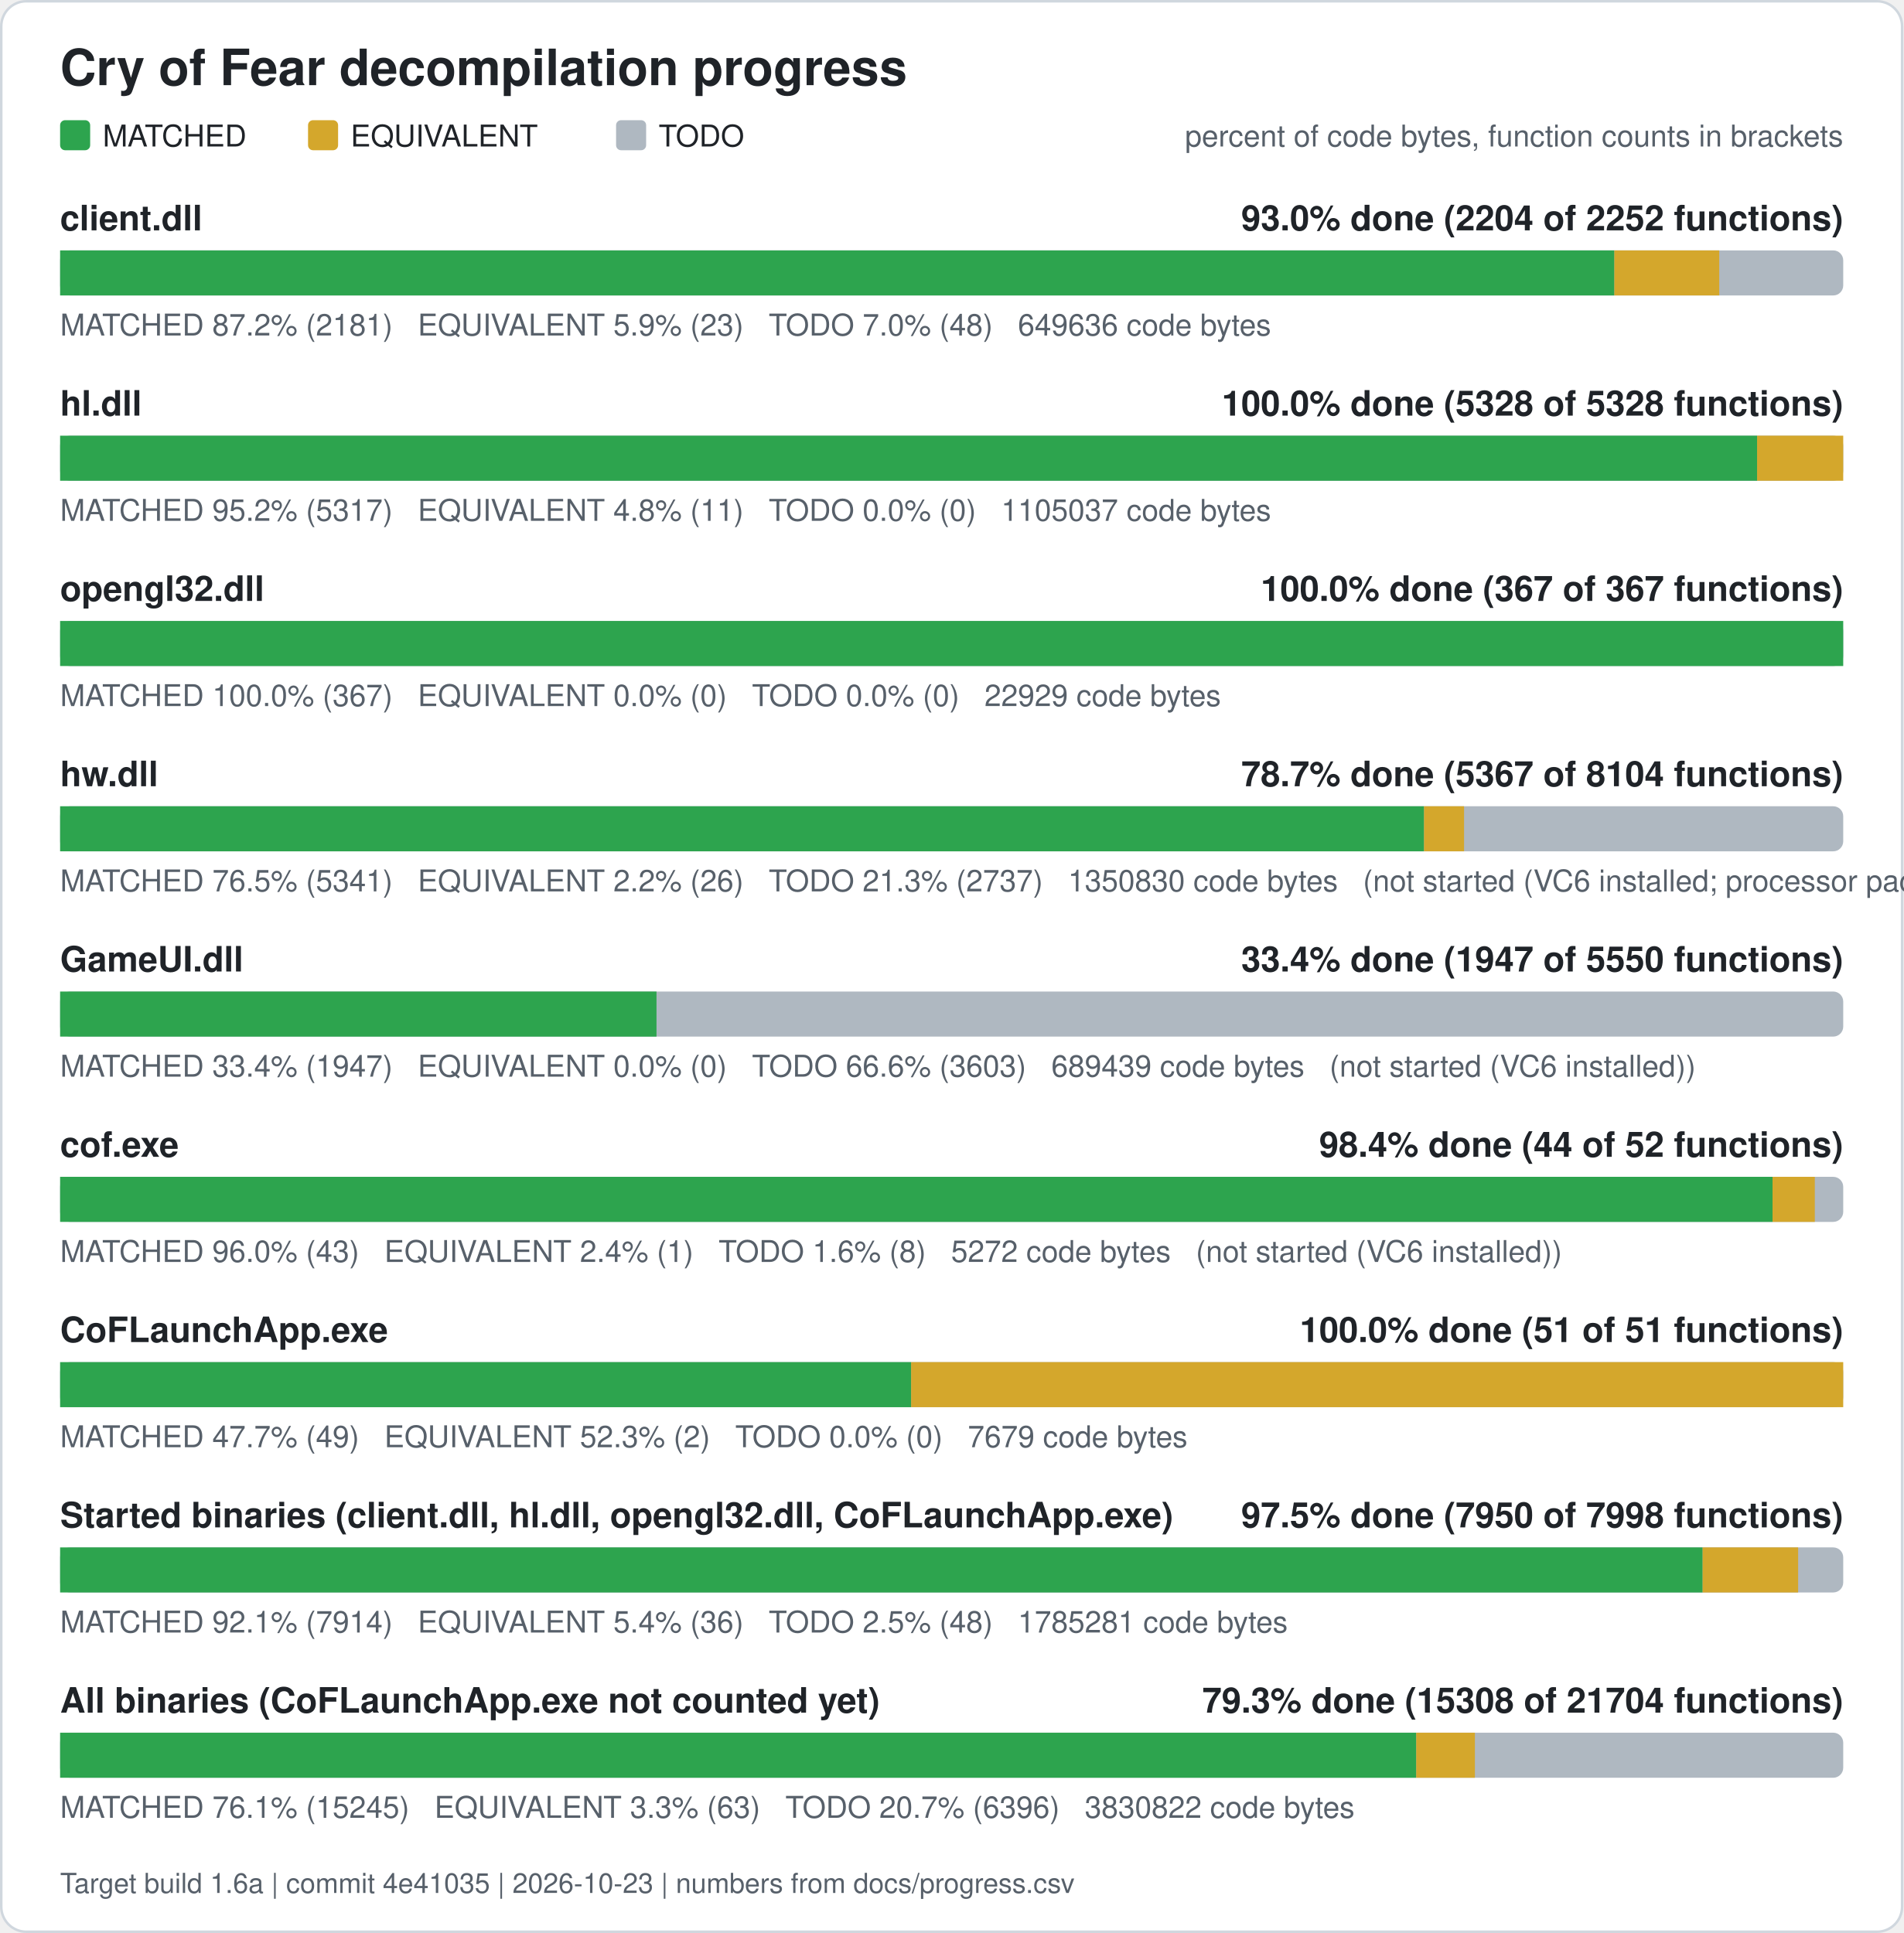
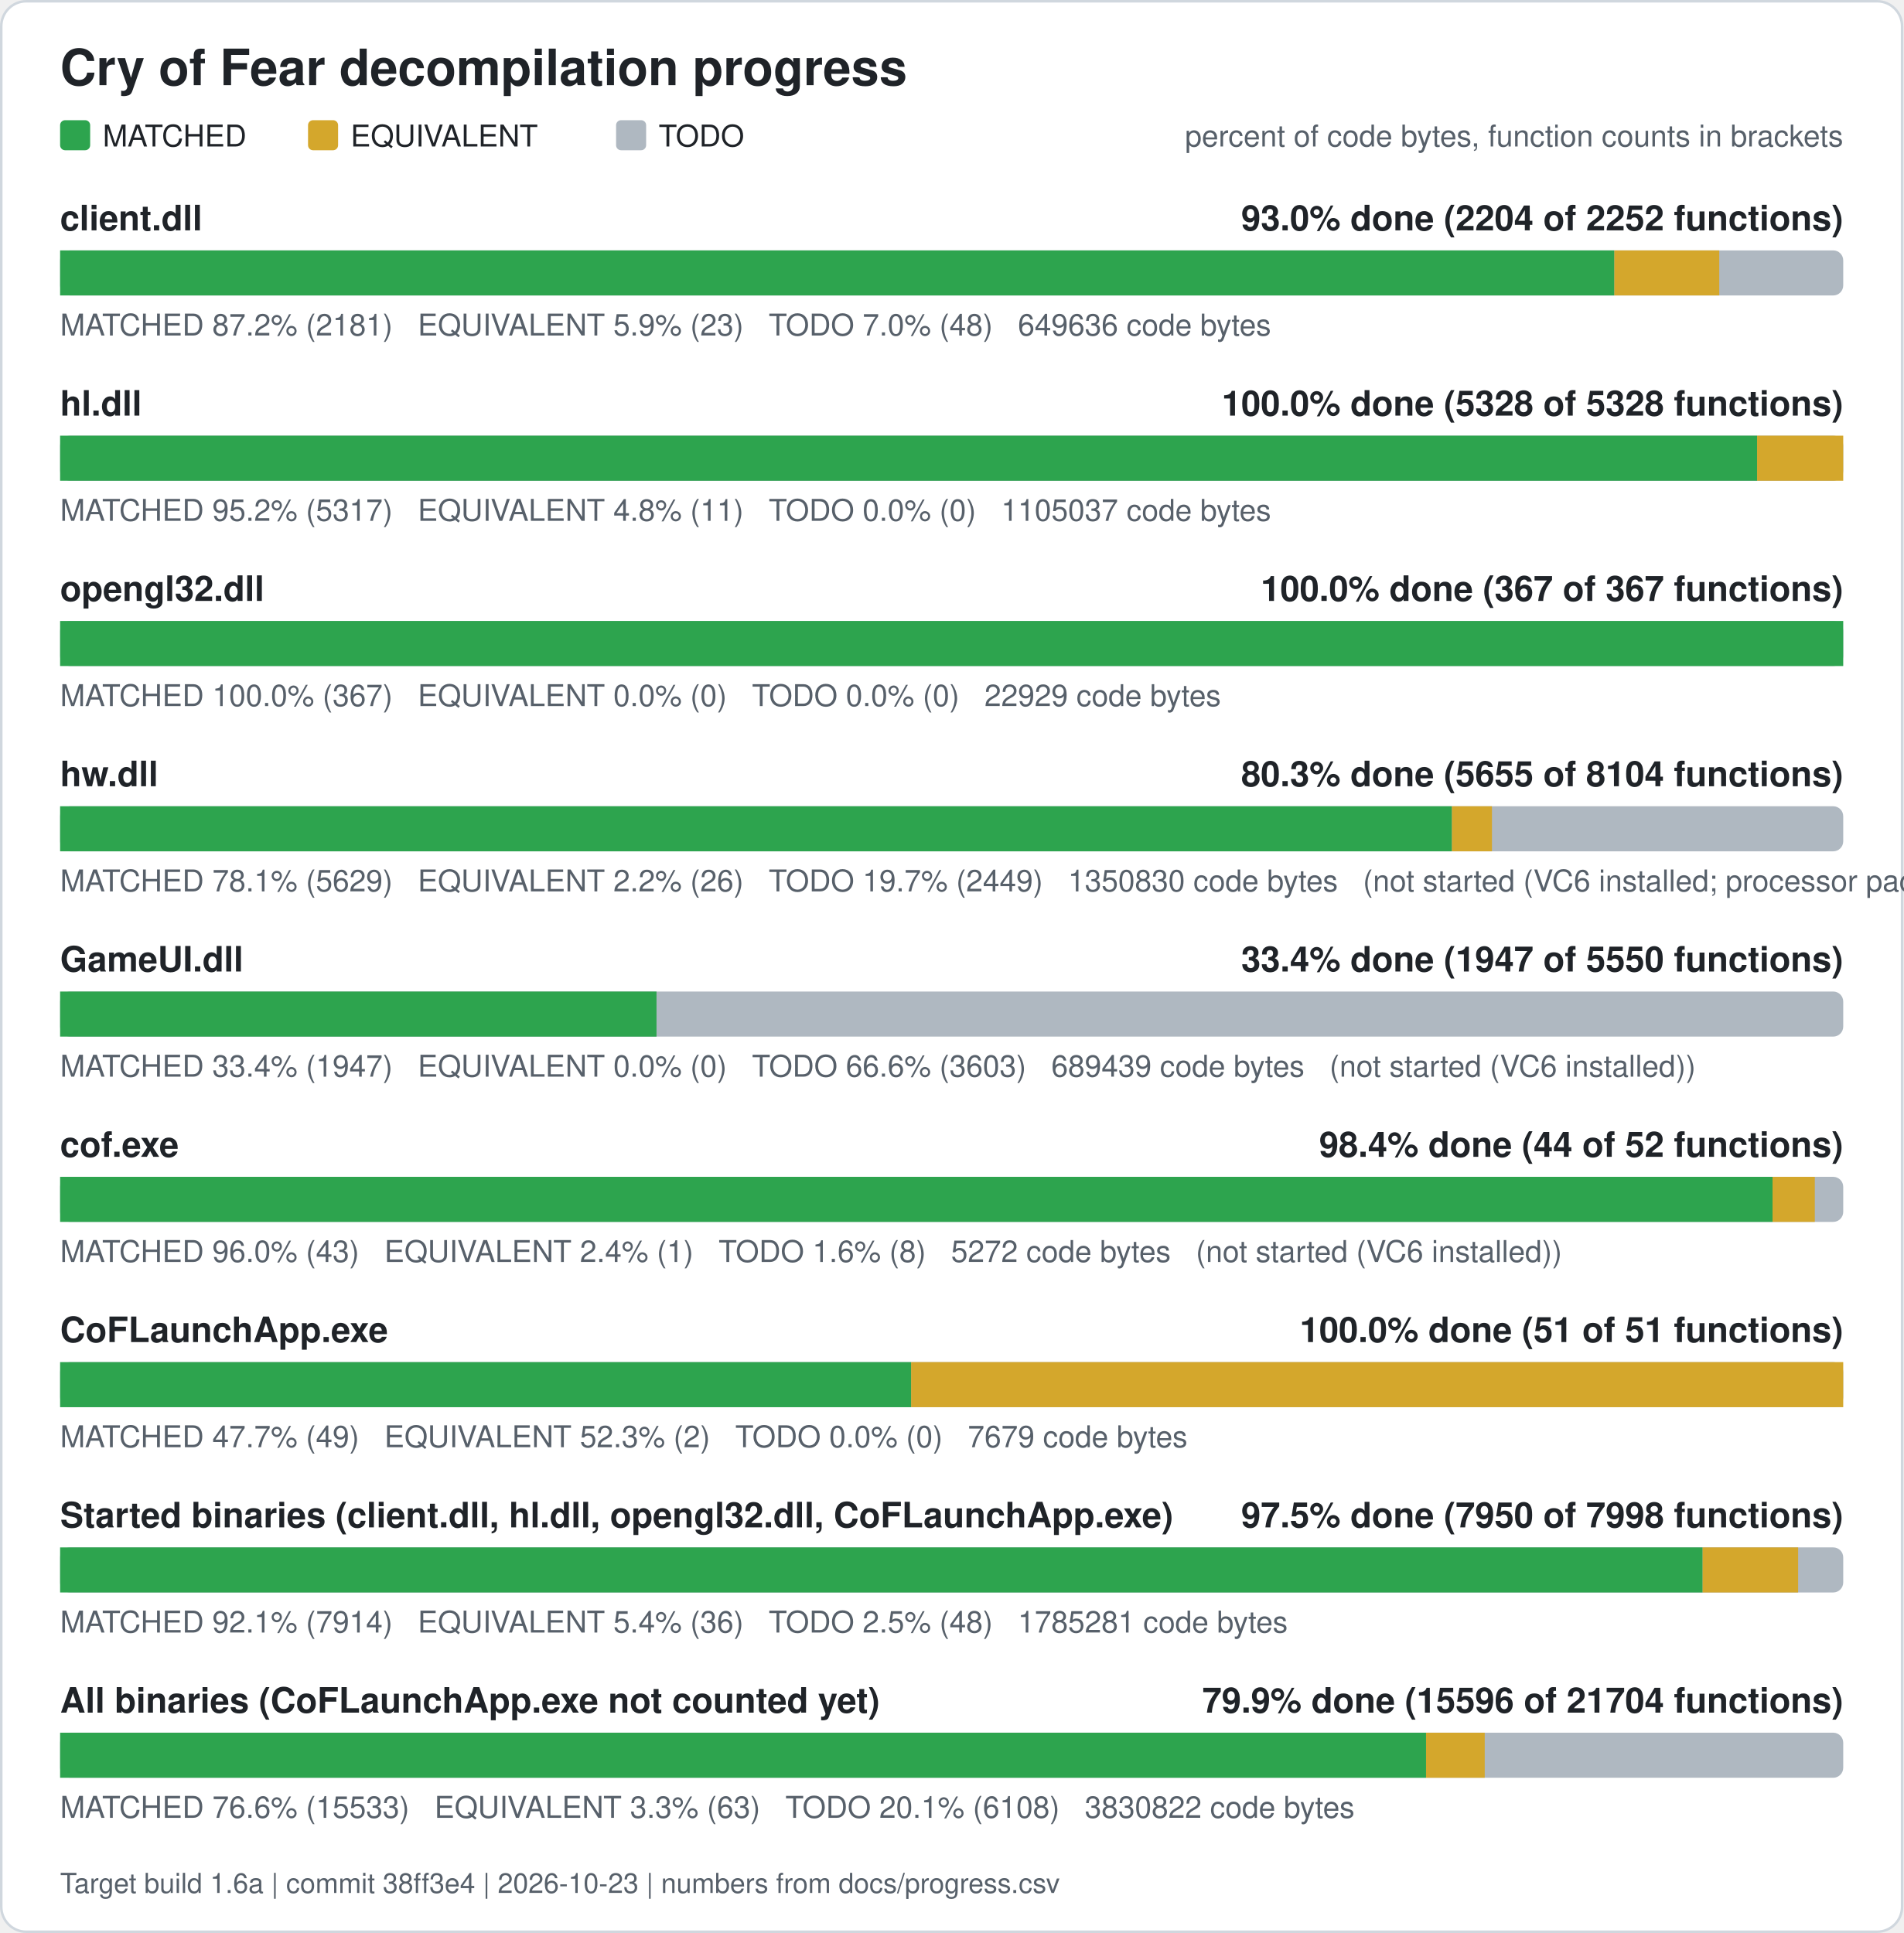
<svg xmlns="http://www.w3.org/2000/svg" width="760" height="772" viewBox="0 0 760 772" role="img" aria-label="Cry of Fear decompilation progress">
  <rect x="0.5" y="0.5" width="759" height="771" rx="10" fill="#ffffff" stroke="#d0d7de" />
  <text x="24" y="34" font-family="Segoe UI, Helvetica, Arial, sans-serif" font-size="20" font-weight="600" fill="#1f2328">Cry of Fear decompilation progress</text>
  <rect x="24" y="48" width="12" height="12" rx="2" fill="#2da44e" />
  <text x="41" y="58.5" font-family="Segoe UI, Helvetica, Arial, sans-serif" font-size="12" fill="#1f2328">MATCHED</text>
  <rect x="123" y="48" width="12" height="12" rx="2" fill="#d4a72c" />
  <text x="140" y="58.5" font-family="Segoe UI, Helvetica, Arial, sans-serif" font-size="12" fill="#1f2328">EQUIVALENT</text>
  <rect x="246" y="48" width="12" height="12" rx="2" fill="#afb8c1" />
  <text x="263" y="58.5" font-family="Segoe UI, Helvetica, Arial, sans-serif" font-size="12" fill="#1f2328">TODO</text>
  <text x="736" y="58.5" font-family="Segoe UI, Helvetica, Arial, sans-serif" font-size="12" fill="#57606a" text-anchor="end">percent of code bytes, function counts in brackets</text>
  <text x="24" y="92" font-family="Segoe UI, Helvetica, Arial, sans-serif" font-size="14" font-weight="600" fill="#1f2328">client.dll</text>
  <text x="736" y="92" font-family="Segoe UI, Helvetica, Arial, sans-serif" font-size="14" font-weight="600" fill="#1f2328" text-anchor="end">93.0% done (2204 of 2252 functions)</text>
  <rect x="24" y="100" width="712" height="18" rx="4" fill="#afb8c1" />
  <rect x="24.00" y="100" width="620.61" height="18" fill="#2da44e" />
  <rect x="644.61" y="100" width="41.89" height="18" fill="#d4a72c" />
  <text x="24" y="134" font-family="Segoe UI, Helvetica, Arial, sans-serif" font-size="12" fill="#57606a" xml:space="preserve">MATCHED 87.2% (2181)   EQUIVALENT 5.9% (23)   TODO 7.0% (48)   649636 code bytes</text>
  <text x="24" y="166" font-family="Segoe UI, Helvetica, Arial, sans-serif" font-size="14" font-weight="600" fill="#1f2328">hl.dll</text>
  <text x="736" y="166" font-family="Segoe UI, Helvetica, Arial, sans-serif" font-size="14" font-weight="600" fill="#1f2328" text-anchor="end">100.0% done (5328 of 5328 functions)</text>
  <rect x="24" y="174" width="712" height="18" rx="4" fill="#afb8c1" />
  <rect x="24.00" y="174" width="677.61" height="18" fill="#2da44e" />
  <rect x="701.61" y="174" width="34.39" height="18" fill="#d4a72c" />
  <text x="24" y="208" font-family="Segoe UI, Helvetica, Arial, sans-serif" font-size="12" fill="#57606a" xml:space="preserve">MATCHED 95.2% (5317)   EQUIVALENT 4.8% (11)   TODO 0.0% (0)   1105037 code bytes</text>
  <text x="24" y="240" font-family="Segoe UI, Helvetica, Arial, sans-serif" font-size="14" font-weight="600" fill="#1f2328">opengl32.dll</text>
  <text x="736" y="240" font-family="Segoe UI, Helvetica, Arial, sans-serif" font-size="14" font-weight="600" fill="#1f2328" text-anchor="end">100.0% done (367 of 367 functions)</text>
  <rect x="24" y="248" width="712" height="18" rx="4" fill="#afb8c1" />
  <rect x="24.00" y="248" width="712.00" height="18" fill="#2da44e" />
  <text x="24" y="282" font-family="Segoe UI, Helvetica, Arial, sans-serif" font-size="12" fill="#57606a" xml:space="preserve">MATCHED 100.0% (367)   EQUIVALENT 0.0% (0)   TODO 0.0% (0)   22929 code bytes</text>
  <text x="24" y="314" font-family="Segoe UI, Helvetica, Arial, sans-serif" font-size="14" font-weight="600" fill="#1f2328">hw.dll</text>
-   <text x="736" y="314" font-family="Segoe UI, Helvetica, Arial, sans-serif" font-size="14" font-weight="600" fill="#1f2328" text-anchor="end">78.7% done (5367 of 8104 functions)</text>
+   <text x="736" y="314" font-family="Segoe UI, Helvetica, Arial, sans-serif" font-size="14" font-weight="600" fill="#1f2328" text-anchor="end">80.3% done (5655 of 8104 functions)</text>
  <rect x="24" y="322" width="712" height="18" rx="4" fill="#afb8c1" />
-   <rect x="24.00" y="322" width="544.62" height="18" fill="#2da44e" />
-   <rect x="568.62" y="322" width="15.98" height="18" fill="#d4a72c" />
-   <text x="24" y="356" font-family="Segoe UI, Helvetica, Arial, sans-serif" font-size="12" fill="#57606a" xml:space="preserve">MATCHED 76.5% (5341)   EQUIVALENT 2.2% (26)   TODO 21.3% (2737)   1350830 code bytes   (not started (VC6 installed; processor pack and VS 2005 objects need those compilers))</text>
+   <rect x="24.00" y="322" width="555.76" height="18" fill="#2da44e" />
+   <rect x="579.76" y="322" width="15.98" height="18" fill="#d4a72c" />
+   <text x="24" y="356" font-family="Segoe UI, Helvetica, Arial, sans-serif" font-size="12" fill="#57606a" xml:space="preserve">MATCHED 78.1% (5629)   EQUIVALENT 2.2% (26)   TODO 19.7% (2449)   1350830 code bytes   (not started (VC6 installed; processor pack and VS 2005 objects need those compilers))</text>
  <text x="24" y="388" font-family="Segoe UI, Helvetica, Arial, sans-serif" font-size="14" font-weight="600" fill="#1f2328">GameUI.dll</text>
  <text x="736" y="388" font-family="Segoe UI, Helvetica, Arial, sans-serif" font-size="14" font-weight="600" fill="#1f2328" text-anchor="end">33.4% done (1947 of 5550 functions)</text>
  <rect x="24" y="396" width="712" height="18" rx="4" fill="#afb8c1" />
  <rect x="24.00" y="396" width="238.14" height="18" fill="#2da44e" />
  <text x="24" y="430" font-family="Segoe UI, Helvetica, Arial, sans-serif" font-size="12" fill="#57606a" xml:space="preserve">MATCHED 33.4% (1947)   EQUIVALENT 0.0% (0)   TODO 66.6% (3603)   689439 code bytes   (not started (VC6 installed))</text>
  <text x="24" y="462" font-family="Segoe UI, Helvetica, Arial, sans-serif" font-size="14" font-weight="600" fill="#1f2328">cof.exe</text>
  <text x="736" y="462" font-family="Segoe UI, Helvetica, Arial, sans-serif" font-size="14" font-weight="600" fill="#1f2328" text-anchor="end">98.4% done (44 of 52 functions)</text>
  <rect x="24" y="470" width="712" height="18" rx="4" fill="#afb8c1" />
  <rect x="24.00" y="470" width="683.77" height="18" fill="#2da44e" />
  <rect x="707.77" y="470" width="16.88" height="18" fill="#d4a72c" />
  <text x="24" y="504" font-family="Segoe UI, Helvetica, Arial, sans-serif" font-size="12" fill="#57606a" xml:space="preserve">MATCHED 96.0% (43)   EQUIVALENT 2.4% (1)   TODO 1.6% (8)   5272 code bytes   (not started (VC6 installed))</text>
  <text x="24" y="536" font-family="Segoe UI, Helvetica, Arial, sans-serif" font-size="14" font-weight="600" fill="#1f2328">CoFLaunchApp.exe</text>
  <text x="736" y="536" font-family="Segoe UI, Helvetica, Arial, sans-serif" font-size="14" font-weight="600" fill="#1f2328" text-anchor="end">100.0% done (51 of 51 functions)</text>
  <rect x="24" y="544" width="712" height="18" rx="4" fill="#afb8c1" />
  <rect x="24.00" y="544" width="339.82" height="18" fill="#2da44e" />
  <rect x="363.82" y="544" width="372.18" height="18" fill="#d4a72c" />
  <text x="24" y="578" font-family="Segoe UI, Helvetica, Arial, sans-serif" font-size="12" fill="#57606a" xml:space="preserve">MATCHED 47.7% (49)   EQUIVALENT 52.3% (2)   TODO 0.0% (0)   7679 code bytes</text>
  <text x="24" y="610" font-family="Segoe UI, Helvetica, Arial, sans-serif" font-size="14" font-weight="600" fill="#1f2328">Started binaries (client.dll, hl.dll, opengl32.dll, CoFLaunchApp.exe)</text>
  <text x="736" y="610" font-family="Segoe UI, Helvetica, Arial, sans-serif" font-size="14" font-weight="600" fill="#1f2328" text-anchor="end">97.5% done (7950 of 7998 functions)</text>
  <rect x="24" y="618" width="712" height="18" rx="4" fill="#afb8c1" />
  <rect x="24.00" y="618" width="655.86" height="18" fill="#2da44e" />
  <rect x="679.86" y="618" width="38.13" height="18" fill="#d4a72c" />
  <text x="24" y="652" font-family="Segoe UI, Helvetica, Arial, sans-serif" font-size="12" fill="#57606a" xml:space="preserve">MATCHED 92.1% (7914)   EQUIVALENT 5.4% (36)   TODO 2.5% (48)   1785281 code bytes</text>
  <text x="24" y="684" font-family="Segoe UI, Helvetica, Arial, sans-serif" font-size="14" font-weight="600" fill="#1f2328">All binaries (CoFLaunchApp.exe not counted yet)</text>
-   <text x="736" y="684" font-family="Segoe UI, Helvetica, Arial, sans-serif" font-size="14" font-weight="600" fill="#1f2328" text-anchor="end">79.3% done (15308 of 21704 functions)</text>
+   <text x="736" y="684" font-family="Segoe UI, Helvetica, Arial, sans-serif" font-size="14" font-weight="600" fill="#1f2328" text-anchor="end">79.9% done (15596 of 21704 functions)</text>
  <rect x="24" y="692" width="712" height="18" rx="4" fill="#afb8c1" />
-   <rect x="24.00" y="692" width="541.50" height="18" fill="#2da44e" />
-   <rect x="565.50" y="692" width="23.43" height="18" fill="#d4a72c" />
-   <text x="24" y="726" font-family="Segoe UI, Helvetica, Arial, sans-serif" font-size="12" fill="#57606a" xml:space="preserve">MATCHED 76.1% (15245)   EQUIVALENT 3.3% (63)   TODO 20.7% (6396)   3830822 code bytes</text>
-   <text x="24" y="756" font-family="Segoe UI, Helvetica, Arial, sans-serif" font-size="11" fill="#57606a">Target build 1.6a | commit 4e41035 | 2026-10-23 | numbers from docs/progress.csv</text>
+   <rect x="24.00" y="692" width="545.42" height="18" fill="#2da44e" />
+   <rect x="569.42" y="692" width="23.43" height="18" fill="#d4a72c" />
+   <text x="24" y="726" font-family="Segoe UI, Helvetica, Arial, sans-serif" font-size="12" fill="#57606a" xml:space="preserve">MATCHED 76.6% (15533)   EQUIVALENT 3.3% (63)   TODO 20.1% (6108)   3830822 code bytes</text>
+   <text x="24" y="756" font-family="Segoe UI, Helvetica, Arial, sans-serif" font-size="11" fill="#57606a">Target build 1.6a | commit 38ff3e4 | 2026-10-23 | numbers from docs/progress.csv</text>
</svg>
